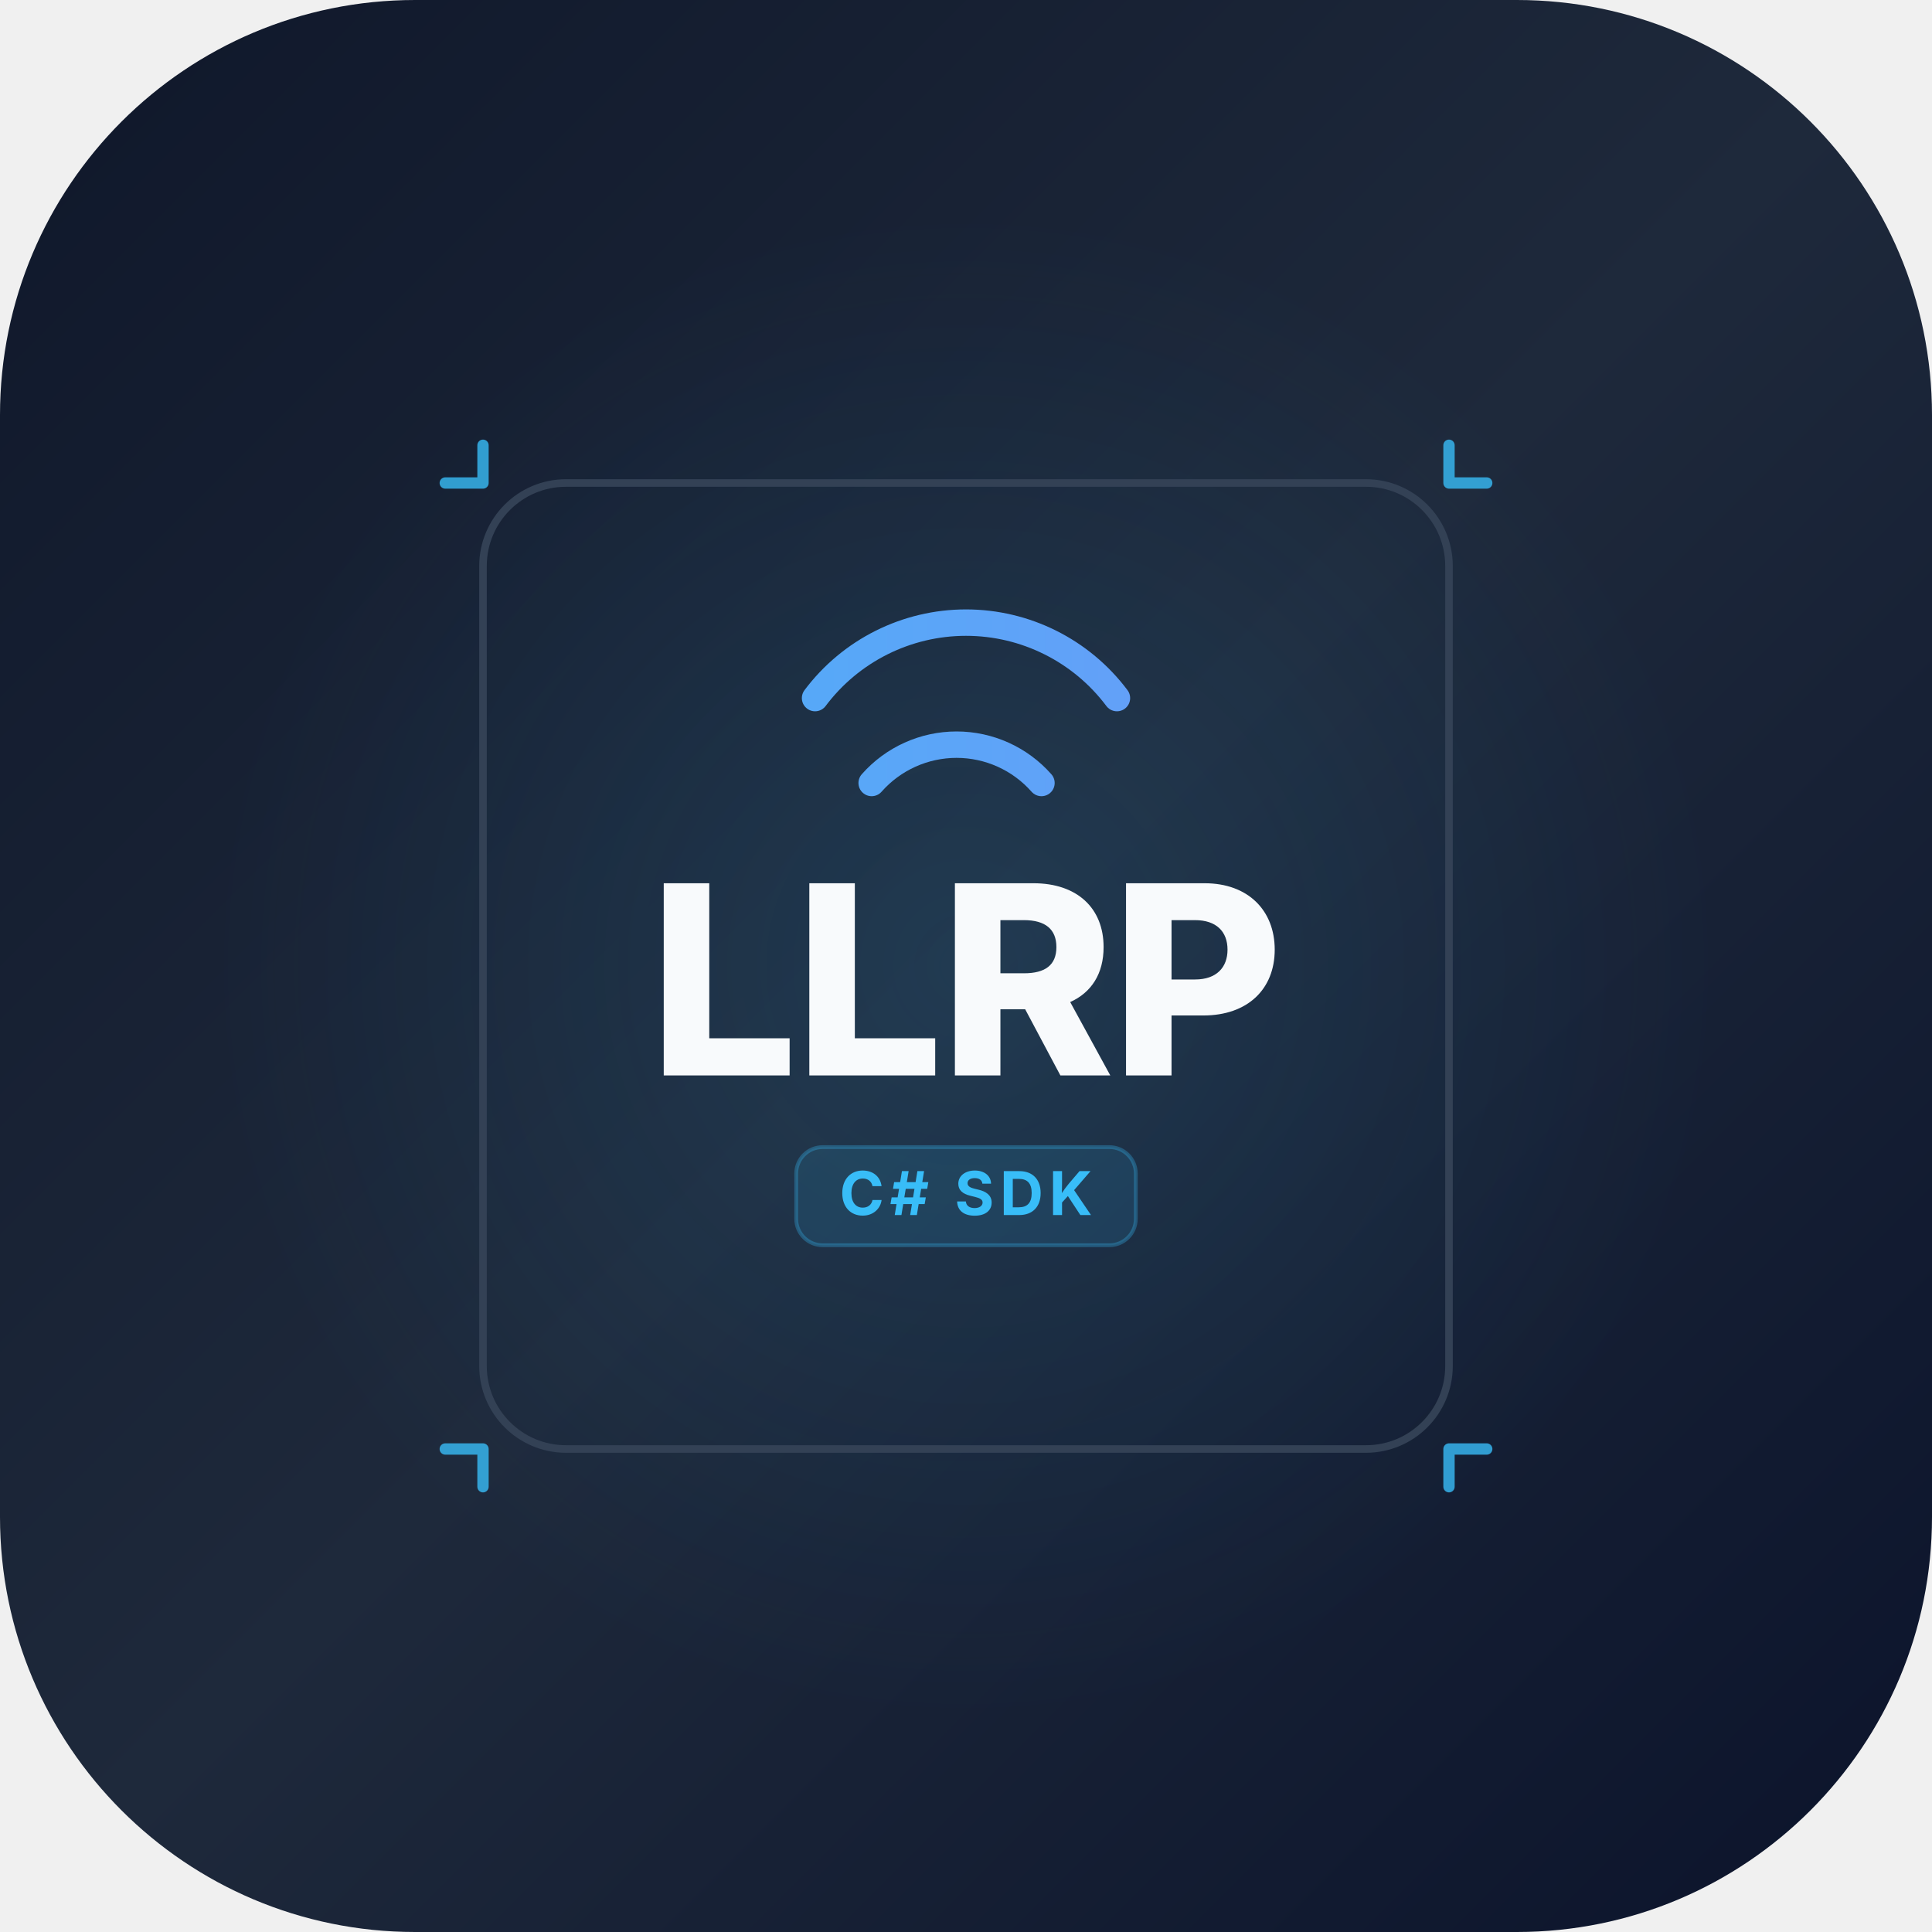
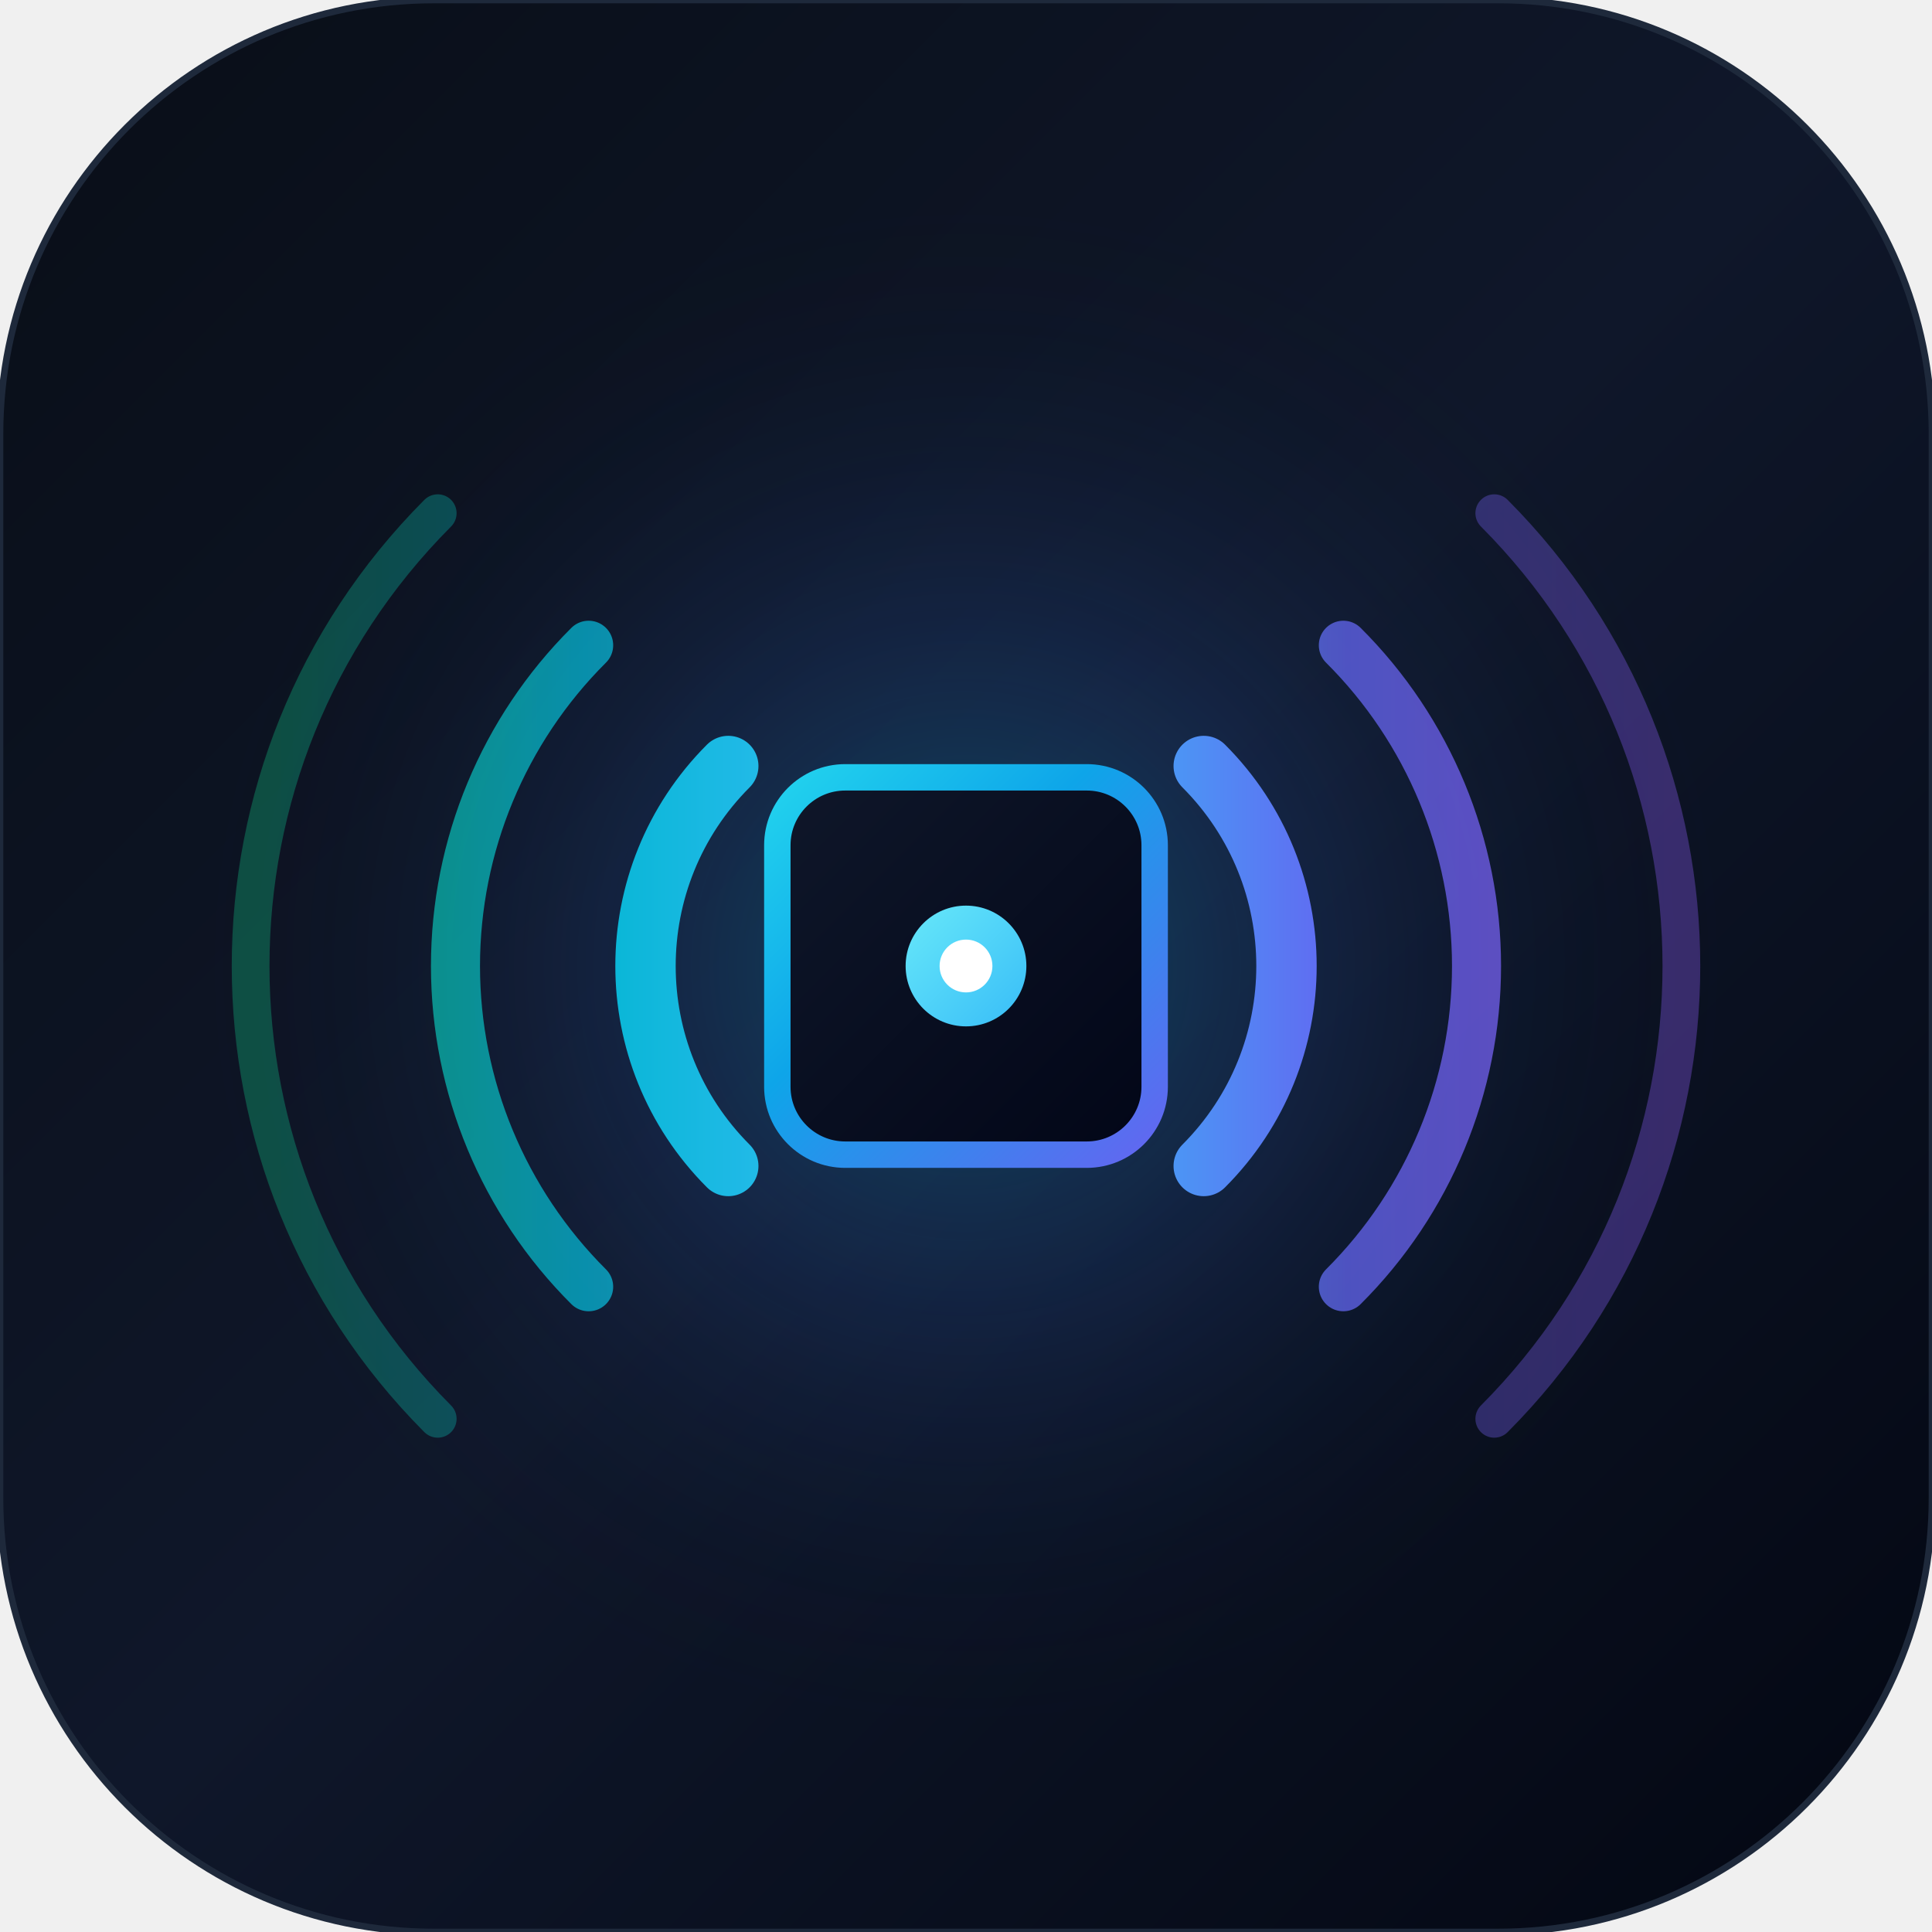
- <svg xmlns="http://www.w3.org/2000/svg" viewBox="0 0 1024 1024" role="img" aria-label="LLRPCSharp – Modern LLRP C# SDK Icon">
+ <svg xmlns="http://www.w3.org/2000/svg" viewBox="0 0 1024 1024" role="img" aria-label="LLRPCSharp Icon">
  <defs>
-     <linearGradient id="bg" x1="0" y1="0" x2="1024" y2="1024" gradientUnits="userSpaceOnUse">
+     <linearGradient id="canvasBg" x1="0" y1="0" x2="1024" y2="1024" gradientUnits="userSpaceOnUse">
+       <stop offset="0%" stop-color="#090E17" />
+       <stop offset="50%" stop-color="#0F172A" />
+       <stop offset="100%" stop-color="#030712" />
+     </linearGradient>
+     <radialGradient id="coreGlow" cx="512" cy="512" r="420" gradientUnits="userSpaceOnUse">
+       <stop offset="0%" stop-color="#06B6D4" stop-opacity="0.32" />
+       <stop offset="45%" stop-color="#3B82F6" stop-opacity="0.12" />
+       <stop offset="100%" stop-color="#090E17" stop-opacity="0" />
+     </radialGradient>
+     <linearGradient id="waveGradLeft" x1="140" y1="512" x2="480" y2="512" gradientUnits="userSpaceOnUse">
+       <stop offset="0%" stop-color="#10B981" />
+       <stop offset="50%" stop-color="#06B6D4" />
+       <stop offset="100%" stop-color="#38BDF8" />
+     </linearGradient>
+     <linearGradient id="waveGradRight" x1="544" y1="512" x2="884" y2="512" gradientUnits="userSpaceOnUse">
+       <stop offset="0%" stop-color="#38BDF8" />
+       <stop offset="50%" stop-color="#6366F1" />
+       <stop offset="100%" stop-color="#8B5CF6" />
+     </linearGradient>
+     <linearGradient id="chipGrad" x1="412" y1="412" x2="612" y2="612" gradientUnits="userSpaceOnUse">
+       <stop offset="0%" stop-color="#22D3EE" />
+       <stop offset="40%" stop-color="#0EA5E9" />
+       <stop offset="100%" stop-color="#6366F1" />
+     </linearGradient>
+     <linearGradient id="chipInner" x1="412" y1="412" x2="612" y2="612" gradientUnits="userSpaceOnUse">
      <stop offset="0%" stop-color="#0F172A" />
-       <stop offset="50%" stop-color="#1E293B" />
-       <stop offset="100%" stop-color="#0B132B" />
+       <stop offset="100%" stop-color="#020617" />
    </linearGradient>
-     <linearGradient id="cyanGlow" x1="0" y1="0" x2="1024" y2="0" gradientUnits="userSpaceOnUse">
-       <stop offset="0%" stop-color="#38BDF8" />
-       <stop offset="100%" stop-color="#818CF8" />
+     <linearGradient id="dotGrad" x1="480" y1="480" x2="544" y2="544" gradientUnits="userSpaceOnUse">
+       <stop offset="0%" stop-color="#67E8F9" />
+       <stop offset="100%" stop-color="#38BDF8" />
    </linearGradient>
-     <radialGradient id="centerGlow" cx="512" cy="512" r="400" gradientUnits="userSpaceOnUse">
-       <stop offset="0%" stop-color="#38BDF8" stop-opacity="0.12" />
-       <stop offset="100%" stop-color="#38BDF8" stop-opacity="0" />
-     </radialGradient>
  </defs>
-   <rect width="1024" height="1024" rx="220" fill="url(#bg)" />
-   <rect width="1024" height="1024" rx="220" fill="url(#centerGlow)" />
-   <rect x="256" y="256" width="512" height="512" rx="44" fill="none" stroke="#334155" stroke-width="4" />
-   <path d="M236 256h20M768 256h20M236 768h20M768 768h20M256 236v20M256 768v20M768 236v20M768 768v20" stroke="#38BDF8" stroke-width="6" stroke-linecap="round" opacity=".8" />
-   <path d="M432 370a100 100 0 0 1 160 0M462 415a60 60 0 0 1 90 0" fill="none" stroke="url(#cyanGlow)" stroke-width="14" stroke-linecap="round" />
-   <text x="512" y="570" text-anchor="middle" font-family="system-ui,-apple-system,'Segoe UI',sans-serif" font-size="140" font-weight="800" fill="#F8FAFC" letter-spacing="-2">LLRP</text>
-   <g transform="translate(512 640)">
-     <rect x="-90" y="-32" width="180" height="52" rx="14" fill="#38BDF8" fill-opacity=".12" stroke="#38BDF8" stroke-opacity=".3" stroke-width="2" />
-     <text x="0" y="4" text-anchor="middle" font-family="system-ui,-apple-system,'Segoe UI',sans-serif" font-size="32" font-weight="700" fill="#38BDF8" letter-spacing="3">C# SDK</text>
+   <rect width="1024" height="1024" rx="230" fill="url(#canvasBg)" />
+   <rect width="1024" height="1024" rx="230" fill="none" stroke="#1E293B" stroke-width="3.5" />
+   <rect width="1024" height="1024" rx="230" fill="url(#coreGlow)" />
+   <g fill="none" stroke-linecap="round">
+     <path d="M 232 272 A 340 340 0 0 0 232 752" stroke="url(#waveGradLeft)" stroke-width="20" opacity="0.35" />
+     <path d="M 792 272 A 340 340 0 0 1 792 752" stroke="url(#waveGradRight)" stroke-width="20" opacity="0.35" />
+     <path d="M 312 342 A 240 240 0 0 0 312 682" stroke="url(#waveGradLeft)" stroke-width="26" opacity="0.75" />
+     <path d="M 712 342 A 240 240 0 0 1 712 682" stroke="url(#waveGradRight)" stroke-width="26" opacity="0.75" />
+     <path d="M 386 406 A 150 150 0 0 0 386 618" stroke="url(#waveGradLeft)" stroke-width="32" />
+     <path d="M 638 406 A 150 150 0 0 1 638 618" stroke="url(#waveGradRight)" stroke-width="32" />
+   </g>
+   <g>
+     <rect x="412" y="412" width="200" height="200" rx="36" fill="url(#chipInner)" stroke="url(#chipGrad)" stroke-width="14" />
+     <circle cx="512" cy="512" r="32" fill="url(#dotGrad)" />
+     <circle cx="512" cy="512" r="14" fill="#FFFFFF" />
  </g>
</svg>
